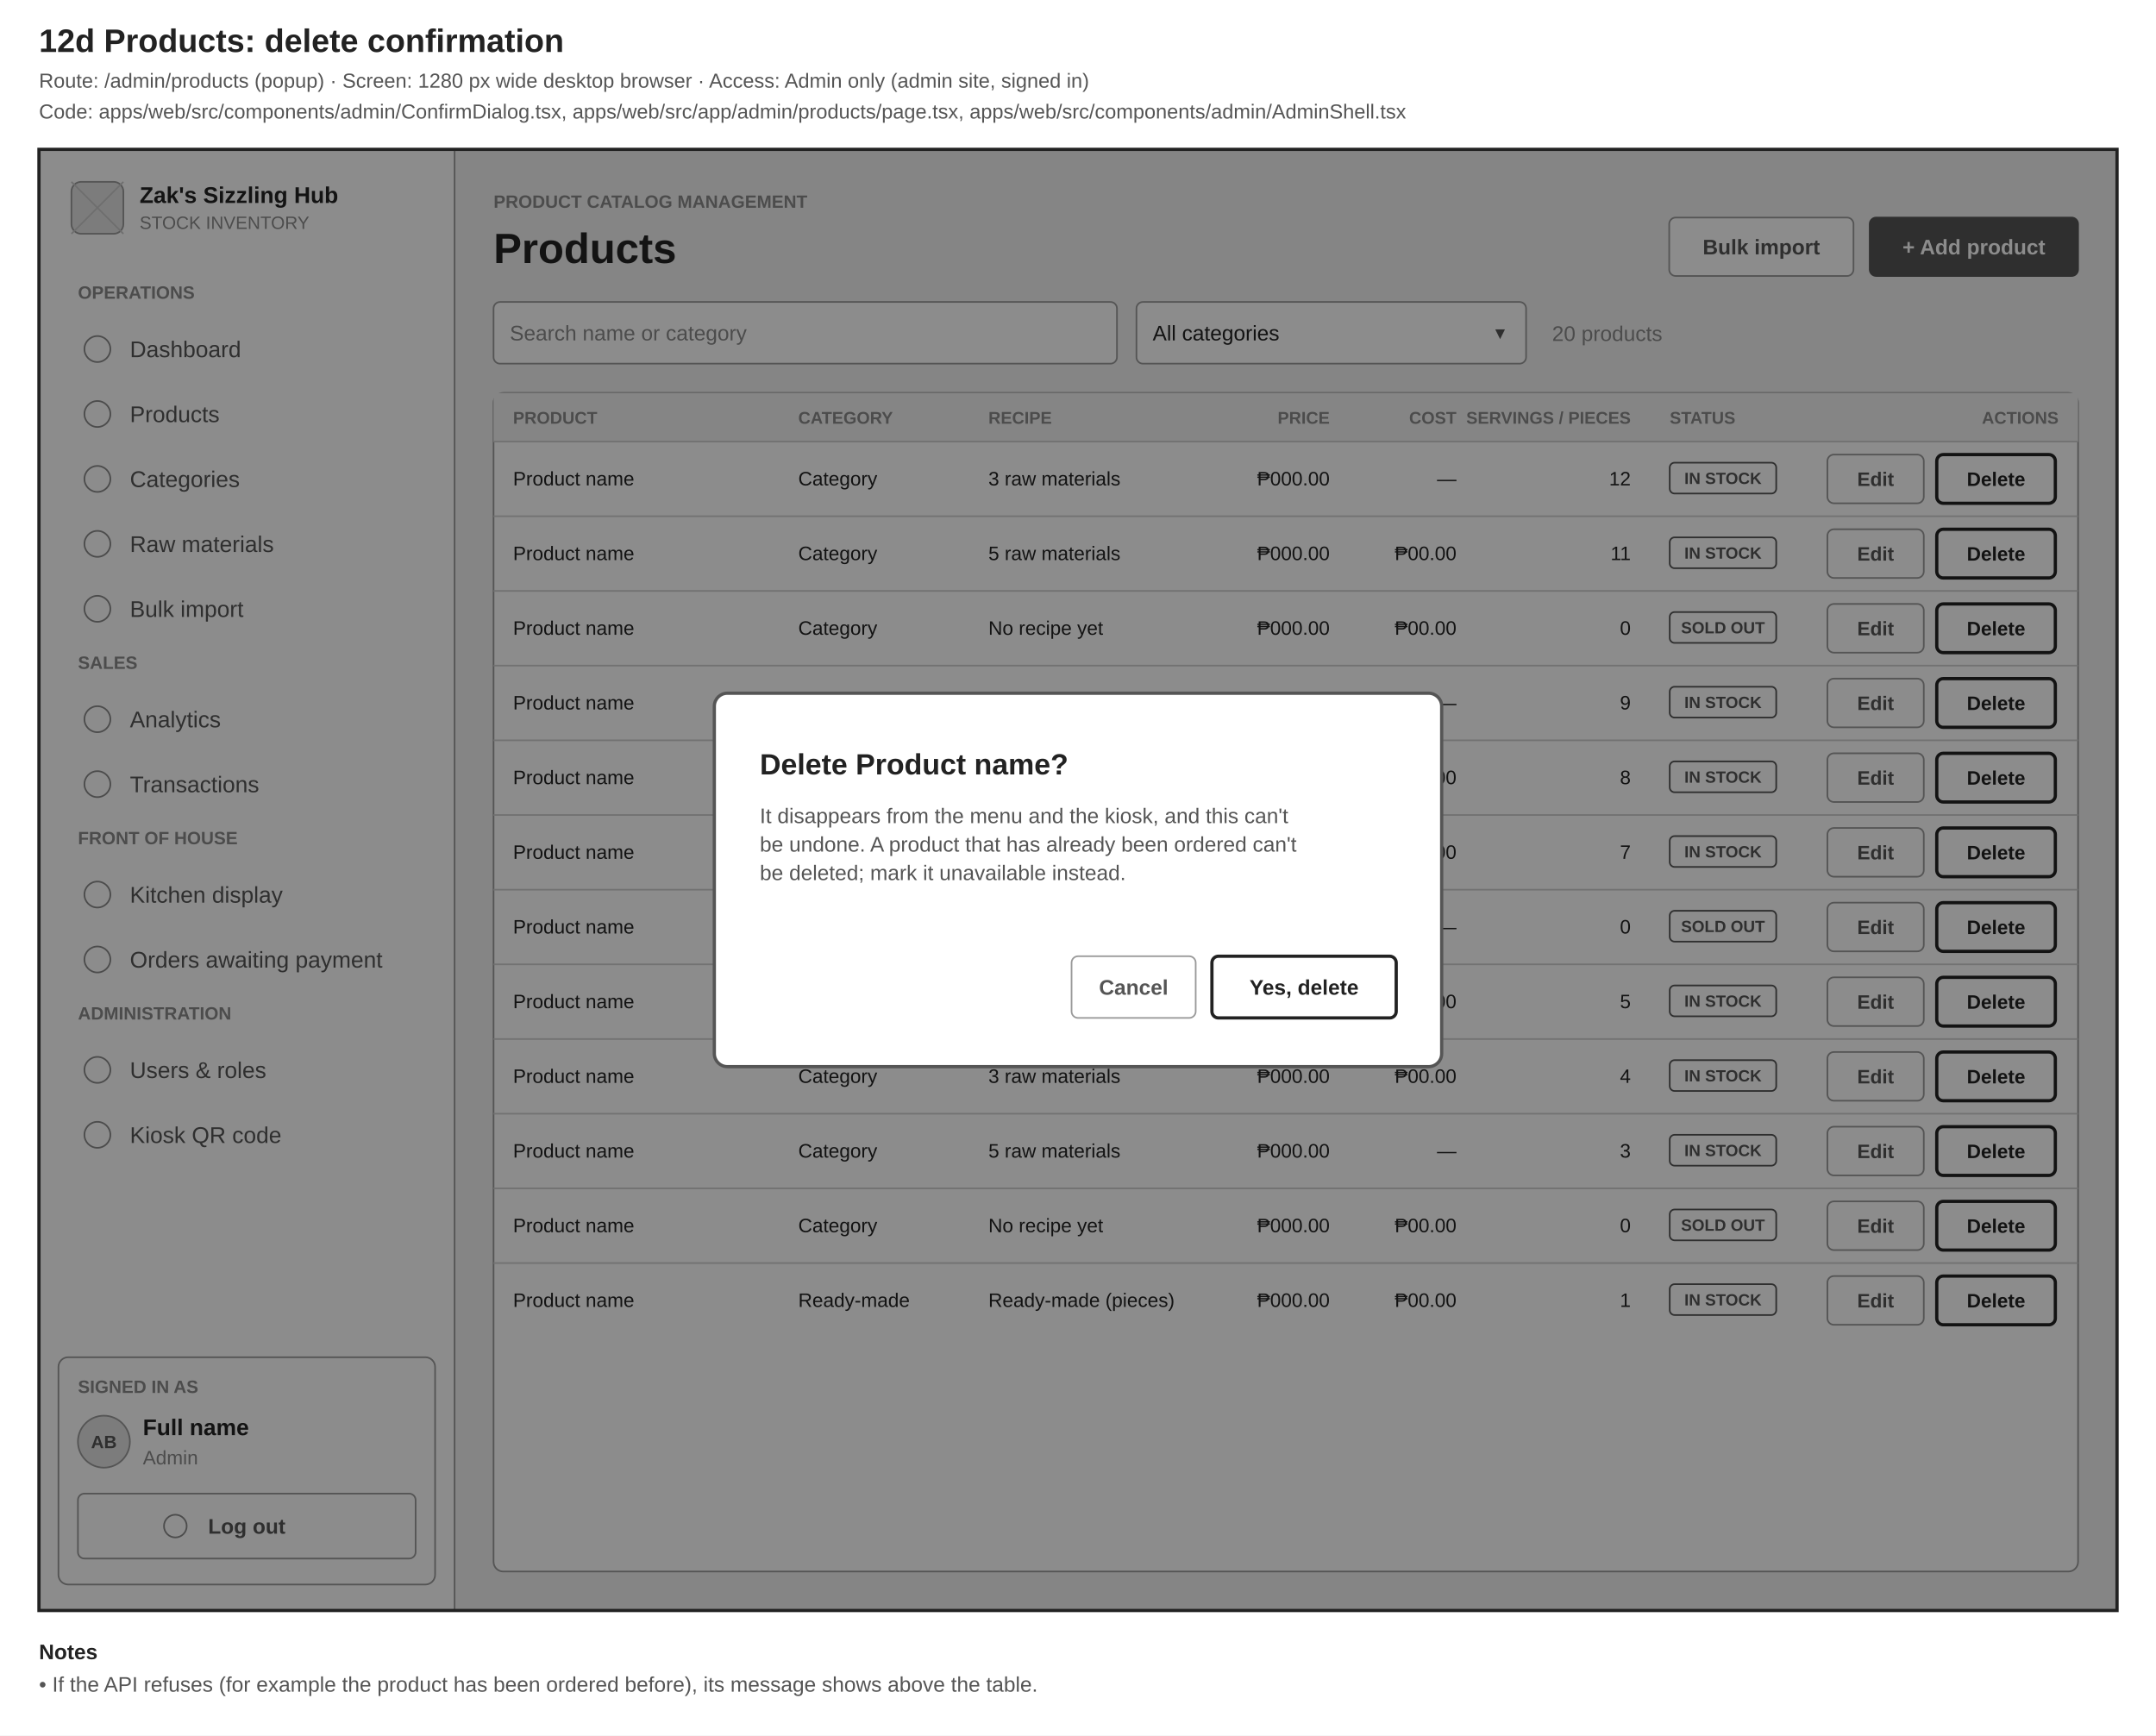
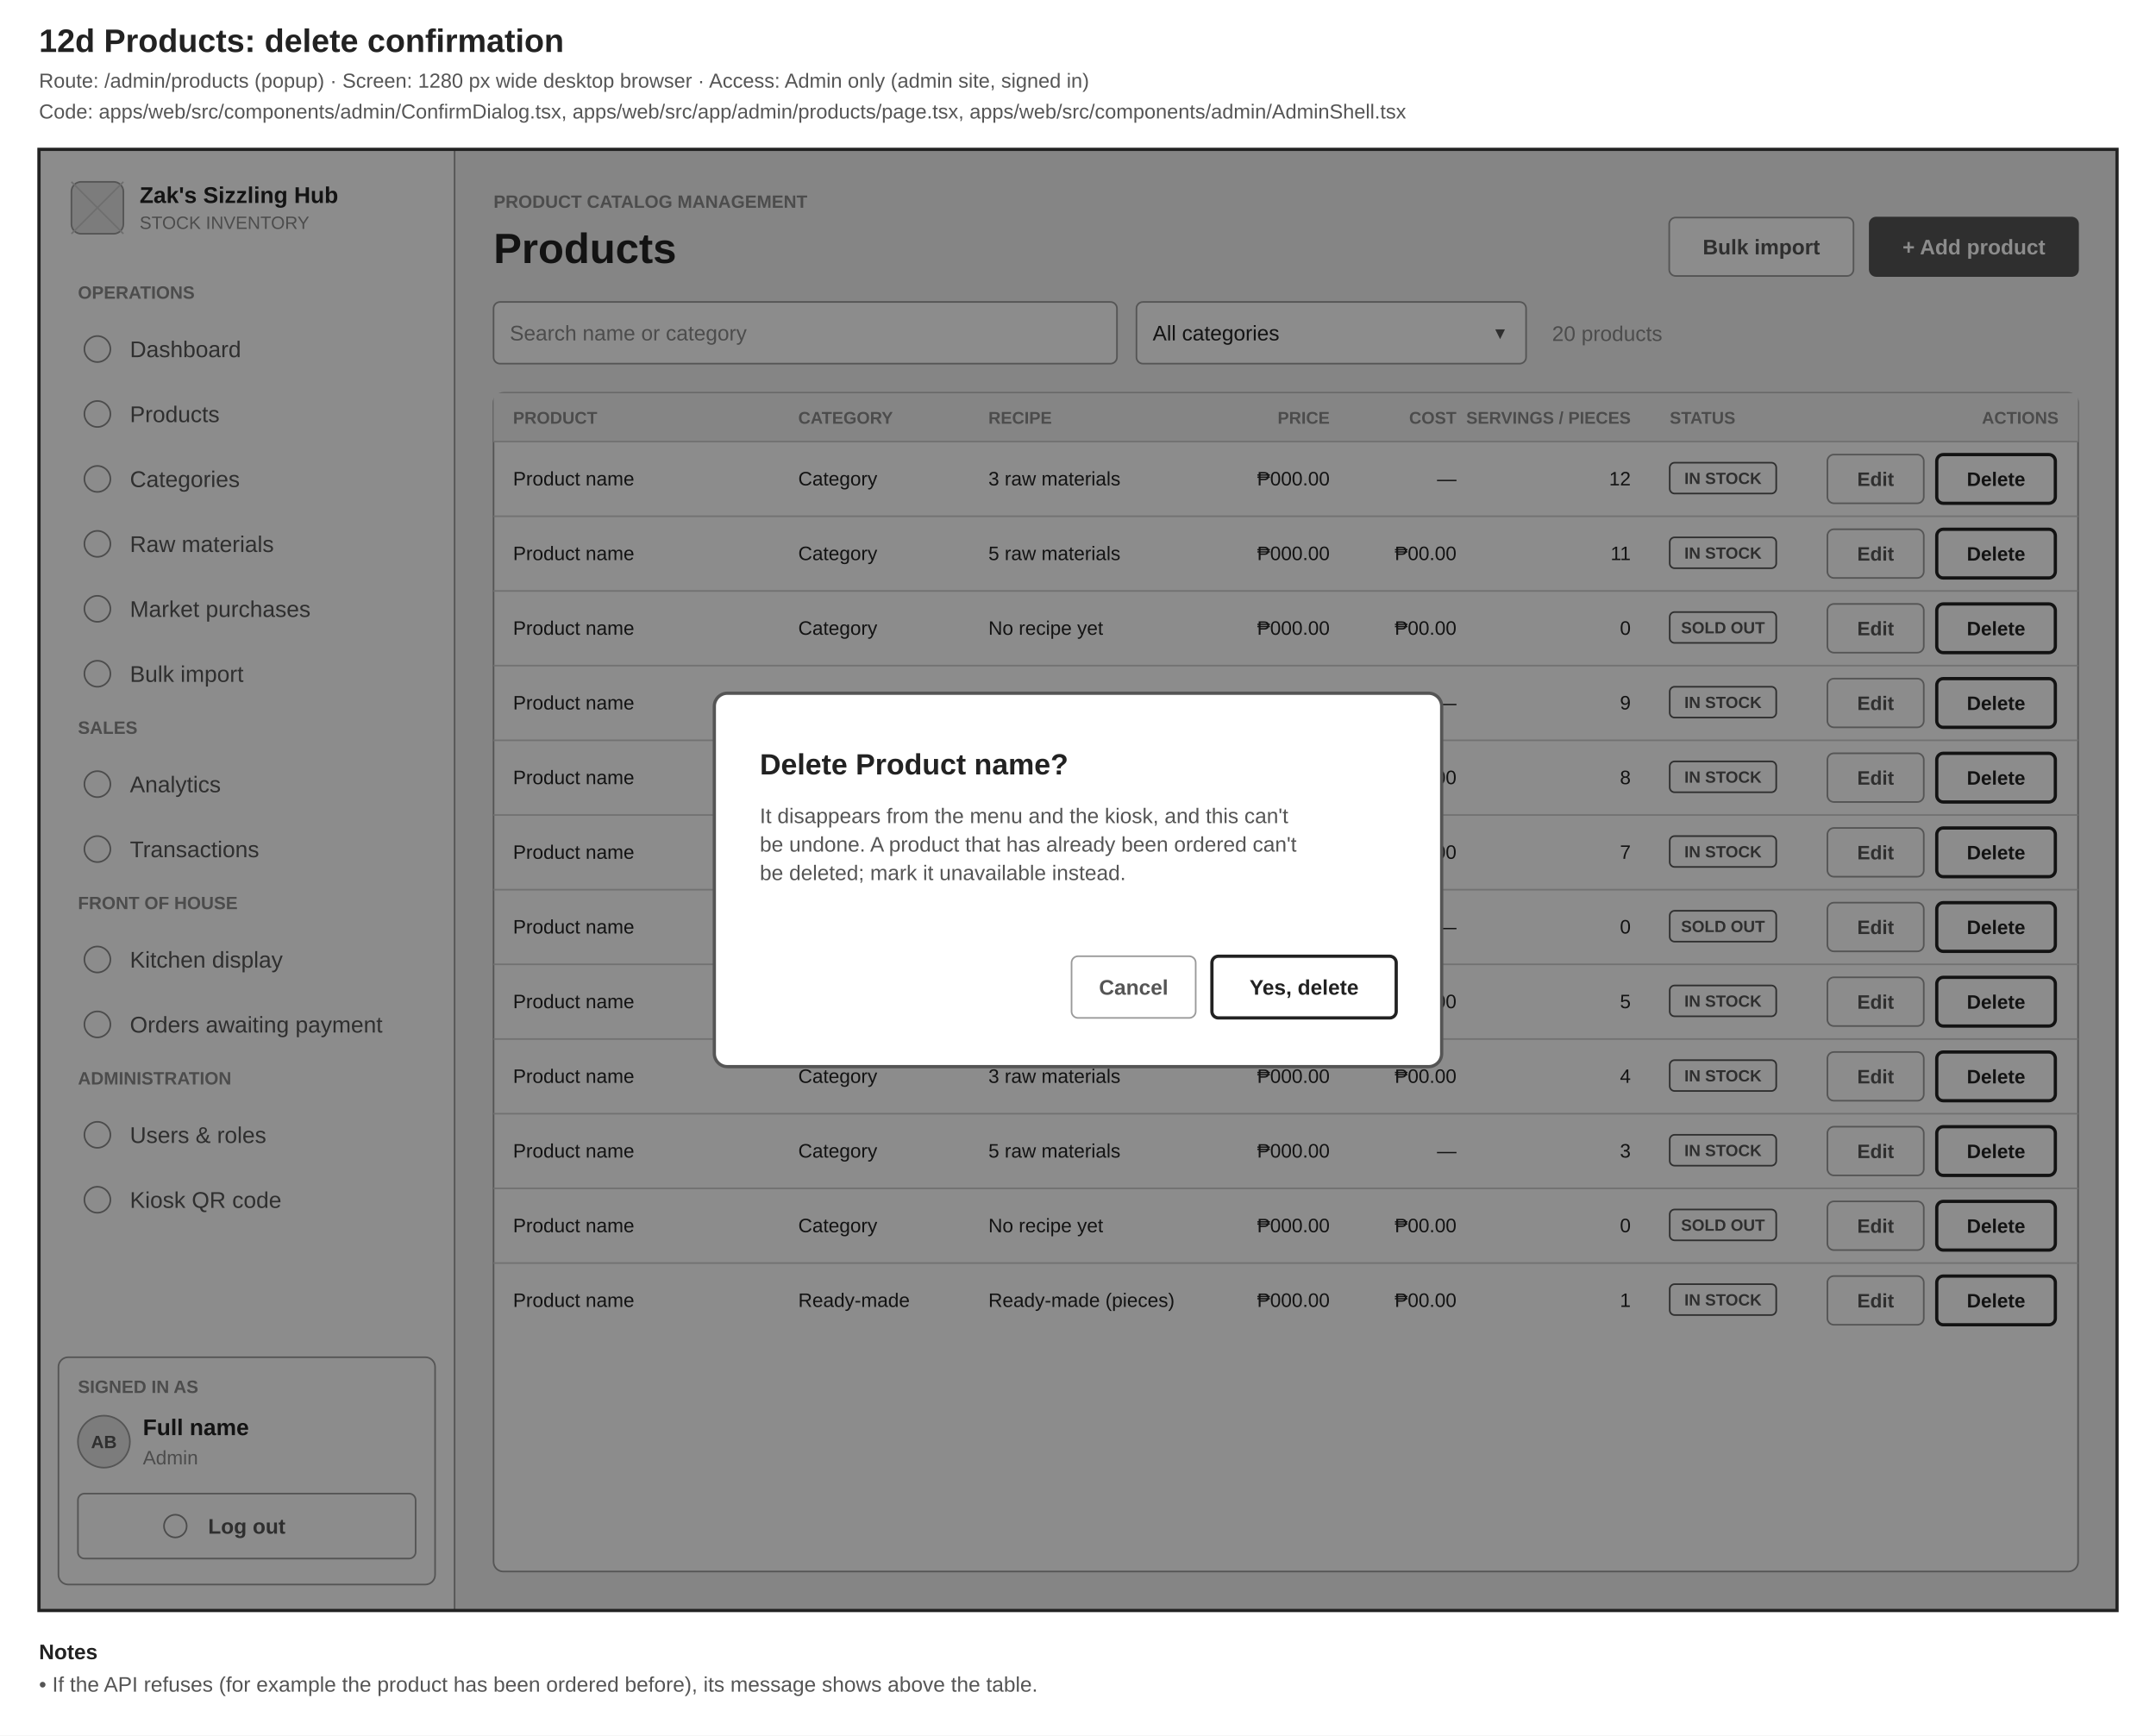
<svg xmlns="http://www.w3.org/2000/svg" width="1328" height="1069" viewBox="0 0 1328 1069">
  <rect x="0" y="0" width="1328" height="1069" fill="#ffffff" />
  <text x="24" y="32" font-family="Arial, Helvetica, sans-serif" font-size="20" font-weight="700" fill="#222222">12d  Products: delete confirmation</text>
  <text x="24" y="54" font-family="Arial, Helvetica, sans-serif" font-size="12.5" fill="#555555">Route: /admin/products  (popup)   ·   Screen: 1280 px wide desktop browser   ·   Access: Admin only (admin site, signed in)</text>
  <text x="24" y="73" font-family="Arial, Helvetica, sans-serif" font-size="12.5" fill="#555555">Code: apps/web/src/components/admin/ConfirmDialog.tsx, apps/web/src/app/admin/products/page.tsx, apps/web/src/components/admin/AdminShell.tsx</text>
  <text x="24" y="1022" font-family="Arial, Helvetica, sans-serif" font-size="13" font-weight="700" fill="#222222">Notes</text>
  <text x="24" y="1042" font-family="Arial, Helvetica, sans-serif" font-size="13" fill="#555555" xml:space="preserve">• If the API refuses (for example the product has been ordered before), its message shows above the table.</text>
  <g transform="translate(24,92)">
    <clipPath id="frame">
      <rect x="0" y="0" width="1280" height="900" />
    </clipPath>
    <g clip-path="url(#frame)">
      <rect x="0" y="0" width="1280" height="900" fill="#ffffff" />
      <rect x="0" y="0" width="1280" height="900" rx="0" fill="#f3f3f3" stroke="none" />
      <rect x="0" y="0" width="256" height="900" rx="0" fill="#ffffff" stroke="none" />
      <line x1="256" y1="0" x2="256" y2="900" stroke="#9a9a9a" stroke-width="1" />
      <rect x="20" y="20" width="32" height="32" rx="6" fill="#e2e2e2" stroke="#9a9a9a" stroke-width="1" />
      <line x1="20" y1="20" x2="52" y2="52" stroke="#c9c9c9" stroke-width="1" />
      <line x1="52" y1="20" x2="20" y2="52" stroke="#c9c9c9" stroke-width="1" />
      <text x="62" y="33" font-family="Arial, Helvetica, sans-serif" font-size="14" font-weight="700" text-anchor="start" fill="#222222">Zak's Sizzling Hub</text>
      <text x="62" y="49" font-family="Arial, Helvetica, sans-serif" font-size="11" font-weight="400" text-anchor="start" fill="#8a8a8a">STOCK INVENTORY</text>
      <text x="24" y="92" font-family="Arial, Helvetica, sans-serif" font-size="11" font-weight="700" text-anchor="start" fill="#8a8a8a">OPERATIONS</text>
      <circle cx="36" cy="123" r="8" fill="#ffffff" stroke="#8a8a8a" stroke-width="1" />
      <text x="56" y="128" font-family="Arial, Helvetica, sans-serif" font-size="14" font-weight="400" text-anchor="start" fill="#555555">Dashboard</text>
      <circle cx="36" cy="163" r="8" fill="#ffffff" stroke="#8a8a8a" stroke-width="1" />
      <text x="56" y="168" font-family="Arial, Helvetica, sans-serif" font-size="14" font-weight="400" text-anchor="start" fill="#555555">Products</text>
      <circle cx="36" cy="203" r="8" fill="#ffffff" stroke="#8a8a8a" stroke-width="1" />
      <text x="56" y="208" font-family="Arial, Helvetica, sans-serif" font-size="14" font-weight="400" text-anchor="start" fill="#555555">Categories</text>
      <circle cx="36" cy="243" r="8" fill="#ffffff" stroke="#8a8a8a" stroke-width="1" />
      <text x="56" y="248" font-family="Arial, Helvetica, sans-serif" font-size="14" font-weight="400" text-anchor="start" fill="#555555">Raw materials</text>
      <circle cx="36" cy="283" r="8" fill="#ffffff" stroke="#8a8a8a" stroke-width="1" />
-       <text x="56" y="288" font-family="Arial, Helvetica, sans-serif" font-size="14" font-weight="400" text-anchor="start" fill="#555555">Bulk import</text>
-       <text x="24" y="320" font-family="Arial, Helvetica, sans-serif" font-size="11" font-weight="700" text-anchor="start" fill="#8a8a8a">SALES</text>
-       <circle cx="36" cy="351" r="8" fill="#ffffff" stroke="#8a8a8a" stroke-width="1" />
-       <text x="56" y="356" font-family="Arial, Helvetica, sans-serif" font-size="14" font-weight="400" text-anchor="start" fill="#555555">Analytics</text>
+       <text x="56" y="288" font-family="Arial, Helvetica, sans-serif" font-size="14" font-weight="400" text-anchor="start" fill="#555555">Market purchases</text>
+       <circle cx="36" cy="323" r="8" fill="#ffffff" stroke="#8a8a8a" stroke-width="1" />
+       <text x="56" y="328" font-family="Arial, Helvetica, sans-serif" font-size="14" font-weight="400" text-anchor="start" fill="#555555">Bulk import</text>
+       <text x="24" y="360" font-family="Arial, Helvetica, sans-serif" font-size="11" font-weight="700" text-anchor="start" fill="#8a8a8a">SALES</text>
      <circle cx="36" cy="391" r="8" fill="#ffffff" stroke="#8a8a8a" stroke-width="1" />
-       <text x="56" y="396" font-family="Arial, Helvetica, sans-serif" font-size="14" font-weight="400" text-anchor="start" fill="#555555">Transactions</text>
-       <text x="24" y="428" font-family="Arial, Helvetica, sans-serif" font-size="11" font-weight="700" text-anchor="start" fill="#8a8a8a">FRONT OF HOUSE</text>
-       <circle cx="36" cy="459" r="8" fill="#ffffff" stroke="#8a8a8a" stroke-width="1" />
-       <text x="56" y="464" font-family="Arial, Helvetica, sans-serif" font-size="14" font-weight="400" text-anchor="start" fill="#555555">Kitchen display</text>
+       <text x="56" y="396" font-family="Arial, Helvetica, sans-serif" font-size="14" font-weight="400" text-anchor="start" fill="#555555">Analytics</text>
+       <circle cx="36" cy="431" r="8" fill="#ffffff" stroke="#8a8a8a" stroke-width="1" />
+       <text x="56" y="436" font-family="Arial, Helvetica, sans-serif" font-size="14" font-weight="400" text-anchor="start" fill="#555555">Transactions</text>
+       <text x="24" y="468" font-family="Arial, Helvetica, sans-serif" font-size="11" font-weight="700" text-anchor="start" fill="#8a8a8a">FRONT OF HOUSE</text>
      <circle cx="36" cy="499" r="8" fill="#ffffff" stroke="#8a8a8a" stroke-width="1" />
-       <text x="56" y="504" font-family="Arial, Helvetica, sans-serif" font-size="14" font-weight="400" text-anchor="start" fill="#555555">Orders awaiting payment</text>
-       <text x="24" y="536" font-family="Arial, Helvetica, sans-serif" font-size="11" font-weight="700" text-anchor="start" fill="#8a8a8a">ADMINISTRATION</text>
-       <circle cx="36" cy="567" r="8" fill="#ffffff" stroke="#8a8a8a" stroke-width="1" />
-       <text x="56" y="572" font-family="Arial, Helvetica, sans-serif" font-size="14" font-weight="400" text-anchor="start" fill="#555555">Users &amp; roles</text>
+       <text x="56" y="504" font-family="Arial, Helvetica, sans-serif" font-size="14" font-weight="400" text-anchor="start" fill="#555555">Kitchen display</text>
+       <circle cx="36" cy="539" r="8" fill="#ffffff" stroke="#8a8a8a" stroke-width="1" />
+       <text x="56" y="544" font-family="Arial, Helvetica, sans-serif" font-size="14" font-weight="400" text-anchor="start" fill="#555555">Orders awaiting payment</text>
+       <text x="24" y="576" font-family="Arial, Helvetica, sans-serif" font-size="11" font-weight="700" text-anchor="start" fill="#8a8a8a">ADMINISTRATION</text>
      <circle cx="36" cy="607" r="8" fill="#ffffff" stroke="#8a8a8a" stroke-width="1" />
-       <text x="56" y="612" font-family="Arial, Helvetica, sans-serif" font-size="14" font-weight="400" text-anchor="start" fill="#555555">Kiosk QR code</text>
+       <text x="56" y="612" font-family="Arial, Helvetica, sans-serif" font-size="14" font-weight="400" text-anchor="start" fill="#555555">Users &amp; roles</text>
+       <circle cx="36" cy="647" r="8" fill="#ffffff" stroke="#8a8a8a" stroke-width="1" />
+       <text x="56" y="652" font-family="Arial, Helvetica, sans-serif" font-size="14" font-weight="400" text-anchor="start" fill="#555555">Kiosk QR code</text>
      <rect x="12" y="744" width="232" height="140" rx="6" fill="#ffffff" stroke="#9a9a9a" stroke-width="1" />
      <text x="24" y="766" font-family="Arial, Helvetica, sans-serif" font-size="11" font-weight="700" text-anchor="start" fill="#8a8a8a">SIGNED IN AS</text>
      <circle cx="40" cy="796" r="16" fill="#e2e2e2" stroke="#9a9a9a" stroke-width="1" />
      <text x="40" y="800" font-family="Arial, Helvetica, sans-serif" font-size="11" font-weight="700" text-anchor="middle" fill="#555555">AB</text>
      <text x="64" y="792" font-family="Arial, Helvetica, sans-serif" font-size="14" font-weight="700" text-anchor="start" fill="#222222">Full name</text>
      <text x="64" y="810" font-family="Arial, Helvetica, sans-serif" font-size="12" font-weight="400" text-anchor="start" fill="#8a8a8a">Admin</text>
      <rect x="24" y="828" width="208" height="40" rx="4" fill="#ffffff" stroke="#9a9a9a" stroke-width="1" />
      <text x="128.0" y="852.68" font-family="Arial, Helvetica, sans-serif" font-size="13" font-weight="700" text-anchor="middle" fill="#555555">Log out</text>
      <circle cx="84" cy="848" r="7" fill="#ffffff" stroke="#8a8a8a" stroke-width="1" />
      <text x="280" y="36" font-family="Arial, Helvetica, sans-serif" font-size="11" font-weight="700" text-anchor="start" fill="#8a8a8a">PRODUCT CATALOG MANAGEMENT</text>
      <text x="280" y="70" font-family="Arial, Helvetica, sans-serif" font-size="26" font-weight="700" text-anchor="start" fill="#222222">Products</text>
      <rect x="1127.67" y="42" width="128.33" height="36" rx="4" fill="#555555" stroke="#555555" stroke-width="1" />
      <text x="1191.835" y="64.68" font-family="Arial, Helvetica, sans-serif" font-size="13" font-weight="700" text-anchor="middle" fill="#ffffff">+ Add product</text>
      <rect x="1004.16" y="42" width="113.51" height="36" rx="4" fill="#ffffff" stroke="#9a9a9a" stroke-width="1" />
      <text x="1060.915" y="64.68" font-family="Arial, Helvetica, sans-serif" font-size="13" font-weight="700" text-anchor="middle" fill="#555555">Bulk import</text>
      <rect x="280" y="94" width="384" height="38" rx="4" fill="#ffffff" stroke="#9a9a9a" stroke-width="1" />
      <text x="290" y="117.68" font-family="Arial, Helvetica, sans-serif" font-size="13" font-weight="400" text-anchor="start" fill="#8a8a8a">Search name or category</text>
      <rect x="676" y="94" width="240" height="38" rx="4" fill="#ffffff" stroke="#9a9a9a" stroke-width="1" />
      <text x="686" y="117.68" font-family="Arial, Helvetica, sans-serif" font-size="13" font-weight="400" text-anchor="start" fill="#222222">All categories</text>
      <text x="900" y="117.0" font-family="Arial, Helvetica, sans-serif" font-size="12" font-weight="400" text-anchor="middle" fill="#555555">▾</text>
      <text x="932" y="118" font-family="Arial, Helvetica, sans-serif" font-size="13" font-weight="400" text-anchor="start" fill="#8a8a8a">20 products</text>
      <rect x="280" y="150" width="976" height="726" rx="6" fill="#ffffff" stroke="#9a9a9a" stroke-width="1" />
      <rect x="280" y="150" width="976" height="30" rx="0" fill="#f3f3f3" stroke="none" stroke-width="1" />
      <text x="292" y="169.0" font-family="Arial, Helvetica, sans-serif" font-size="10.5" font-weight="700" text-anchor="start" fill="#8a8a8a">PRODUCT</text>
      <text x="467.68" y="169.0" font-family="Arial, Helvetica, sans-serif" font-size="10.5" font-weight="700" text-anchor="start" fill="#8a8a8a">CATEGORY</text>
      <text x="584.8" y="169.0" font-family="Arial, Helvetica, sans-serif" font-size="10.5" font-weight="700" text-anchor="start" fill="#8a8a8a">RECIPE</text>
      <text x="795.04" y="169.0" font-family="Arial, Helvetica, sans-serif" font-size="10.5" font-weight="700" text-anchor="end" fill="#8a8a8a">PRICE</text>
      <text x="873.12" y="169.0" font-family="Arial, Helvetica, sans-serif" font-size="10.5" font-weight="700" text-anchor="end" fill="#8a8a8a">COST</text>
      <text x="980.48" y="169.0" font-family="Arial, Helvetica, sans-serif" font-size="10.5" font-weight="700" text-anchor="end" fill="#8a8a8a">SERVINGS / PIECES</text>
      <text x="1004.48" y="169.0" font-family="Arial, Helvetica, sans-serif" font-size="10.5" font-weight="700" text-anchor="start" fill="#8a8a8a">STATUS</text>
      <text x="1244.0" y="169.0" font-family="Arial, Helvetica, sans-serif" font-size="10.5" font-weight="700" text-anchor="end" fill="#8a8a8a">ACTIONS</text>
      <line x1="280" y1="180" x2="1256" y2="180" stroke="#cfcfcf" stroke-width="1" />
      <text x="292" y="207.0" font-family="Arial, Helvetica, sans-serif" font-size="12" font-weight="400" text-anchor="start" fill="#222222">Product name</text>
      <text x="467.68" y="207.0" font-family="Arial, Helvetica, sans-serif" font-size="12" font-weight="400" text-anchor="start" fill="#222222">Category</text>
      <text x="584.8" y="207.0" font-family="Arial, Helvetica, sans-serif" font-size="12" font-weight="400" text-anchor="start" fill="#222222">3 raw materials</text>
      <text x="795.04" y="207.0" font-family="Arial, Helvetica, sans-serif" font-size="12" font-weight="400" text-anchor="end" fill="#222222">₱000.00</text>
      <text x="873.12" y="207.0" font-family="Arial, Helvetica, sans-serif" font-size="12" font-weight="400" text-anchor="end" fill="#222222">—</text>
      <text x="980.48" y="207.0" font-family="Arial, Helvetica, sans-serif" font-size="12" font-weight="400" text-anchor="end" fill="#222222">12</text>
      <rect x="1004.48" y="193.0" width="65.6" height="19" rx="3" fill="#ffffff" stroke="#555555" stroke-width="1" />
      <text x="1037.28" y="206.1" font-family="Arial, Helvetica, sans-serif" font-size="10" font-weight="700" text-anchor="middle" fill="#555555">IN STOCK</text>
      <rect x="1168.96" y="188.0" width="73.04" height="30" rx="4" fill="#ffffff" stroke="#222222" stroke-width="2" />
      <text x="1205.48" y="207.32" font-family="Arial, Helvetica, sans-serif" font-size="12" font-weight="700" text-anchor="middle" fill="#222222">Delete</text>
      <rect x="1101.6" y="188.0" width="59.36" height="30" rx="4" fill="#ffffff" stroke="#9a9a9a" stroke-width="1" />
      <text x="1131.28" y="207.32" font-family="Arial, Helvetica, sans-serif" font-size="12" font-weight="700" text-anchor="middle" fill="#555555">Edit</text>
      <line x1="280" y1="226" x2="1256" y2="226" stroke="#cfcfcf" stroke-width="1" />
      <text x="292" y="253.0" font-family="Arial, Helvetica, sans-serif" font-size="12" font-weight="400" text-anchor="start" fill="#222222">Product name</text>
      <text x="467.68" y="253.0" font-family="Arial, Helvetica, sans-serif" font-size="12" font-weight="400" text-anchor="start" fill="#222222">Category</text>
      <text x="584.8" y="253.0" font-family="Arial, Helvetica, sans-serif" font-size="12" font-weight="400" text-anchor="start" fill="#222222">5 raw materials</text>
      <text x="795.04" y="253.0" font-family="Arial, Helvetica, sans-serif" font-size="12" font-weight="400" text-anchor="end" fill="#222222">₱000.00</text>
      <text x="873.12" y="253.0" font-family="Arial, Helvetica, sans-serif" font-size="12" font-weight="400" text-anchor="end" fill="#222222">₱00.00</text>
      <text x="980.48" y="253.0" font-family="Arial, Helvetica, sans-serif" font-size="12" font-weight="400" text-anchor="end" fill="#222222">11</text>
      <rect x="1004.48" y="239.0" width="65.6" height="19" rx="3" fill="#ffffff" stroke="#555555" stroke-width="1" />
      <text x="1037.28" y="252.1" font-family="Arial, Helvetica, sans-serif" font-size="10" font-weight="700" text-anchor="middle" fill="#555555">IN STOCK</text>
      <rect x="1168.96" y="234.0" width="73.04" height="30" rx="4" fill="#ffffff" stroke="#222222" stroke-width="2" />
      <text x="1205.48" y="253.32" font-family="Arial, Helvetica, sans-serif" font-size="12" font-weight="700" text-anchor="middle" fill="#222222">Delete</text>
      <rect x="1101.6" y="234.0" width="59.36" height="30" rx="4" fill="#ffffff" stroke="#9a9a9a" stroke-width="1" />
      <text x="1131.28" y="253.32" font-family="Arial, Helvetica, sans-serif" font-size="12" font-weight="700" text-anchor="middle" fill="#555555">Edit</text>
      <line x1="280" y1="272" x2="1256" y2="272" stroke="#cfcfcf" stroke-width="1" />
      <text x="292" y="299.0" font-family="Arial, Helvetica, sans-serif" font-size="12" font-weight="400" text-anchor="start" fill="#222222">Product name</text>
      <text x="467.68" y="299.0" font-family="Arial, Helvetica, sans-serif" font-size="12" font-weight="400" text-anchor="start" fill="#222222">Category</text>
      <text x="584.8" y="299.0" font-family="Arial, Helvetica, sans-serif" font-size="12" font-weight="400" text-anchor="start" fill="#222222">No recipe yet</text>
      <text x="795.04" y="299.0" font-family="Arial, Helvetica, sans-serif" font-size="12" font-weight="400" text-anchor="end" fill="#222222">₱000.00</text>
      <text x="873.12" y="299.0" font-family="Arial, Helvetica, sans-serif" font-size="12" font-weight="400" text-anchor="end" fill="#222222">₱00.00</text>
      <text x="980.48" y="299.0" font-family="Arial, Helvetica, sans-serif" font-size="12" font-weight="400" text-anchor="end" fill="#222222">0</text>
      <rect x="1004.48" y="285.0" width="65.6" height="19" rx="3" fill="#ffffff" stroke="#555555" stroke-width="1" />
      <text x="1037.28" y="298.1" font-family="Arial, Helvetica, sans-serif" font-size="10" font-weight="700" text-anchor="middle" fill="#555555">SOLD OUT</text>
      <rect x="1168.96" y="280.0" width="73.04" height="30" rx="4" fill="#ffffff" stroke="#222222" stroke-width="2" />
      <text x="1205.48" y="299.32" font-family="Arial, Helvetica, sans-serif" font-size="12" font-weight="700" text-anchor="middle" fill="#222222">Delete</text>
      <rect x="1101.6" y="280.0" width="59.36" height="30" rx="4" fill="#ffffff" stroke="#9a9a9a" stroke-width="1" />
      <text x="1131.28" y="299.32" font-family="Arial, Helvetica, sans-serif" font-size="12" font-weight="700" text-anchor="middle" fill="#555555">Edit</text>
      <line x1="280" y1="318" x2="1256" y2="318" stroke="#cfcfcf" stroke-width="1" />
      <text x="292" y="345.0" font-family="Arial, Helvetica, sans-serif" font-size="12" font-weight="400" text-anchor="start" fill="#222222">Product name</text>
      <text x="467.68" y="345.0" font-family="Arial, Helvetica, sans-serif" font-size="12" font-weight="400" text-anchor="start" fill="#222222">Ready-made</text>
      <text x="584.8" y="345.0" font-family="Arial, Helvetica, sans-serif" font-size="12" font-weight="400" text-anchor="start" fill="#222222">Ready-made (pieces)</text>
      <text x="795.04" y="345.0" font-family="Arial, Helvetica, sans-serif" font-size="12" font-weight="400" text-anchor="end" fill="#222222">₱000.00</text>
      <text x="873.12" y="345.0" font-family="Arial, Helvetica, sans-serif" font-size="12" font-weight="400" text-anchor="end" fill="#222222">—</text>
      <text x="980.48" y="345.0" font-family="Arial, Helvetica, sans-serif" font-size="12" font-weight="400" text-anchor="end" fill="#222222">9</text>
      <rect x="1004.48" y="331.0" width="65.6" height="19" rx="3" fill="#ffffff" stroke="#555555" stroke-width="1" />
      <text x="1037.28" y="344.1" font-family="Arial, Helvetica, sans-serif" font-size="10" font-weight="700" text-anchor="middle" fill="#555555">IN STOCK</text>
      <rect x="1168.96" y="326.0" width="73.04" height="30" rx="4" fill="#ffffff" stroke="#222222" stroke-width="2" />
      <text x="1205.48" y="345.32" font-family="Arial, Helvetica, sans-serif" font-size="12" font-weight="700" text-anchor="middle" fill="#222222">Delete</text>
      <rect x="1101.6" y="326.0" width="59.36" height="30" rx="4" fill="#ffffff" stroke="#9a9a9a" stroke-width="1" />
      <text x="1131.28" y="345.32" font-family="Arial, Helvetica, sans-serif" font-size="12" font-weight="700" text-anchor="middle" fill="#555555">Edit</text>
      <line x1="280" y1="364" x2="1256" y2="364" stroke="#cfcfcf" stroke-width="1" />
      <text x="292" y="391.0" font-family="Arial, Helvetica, sans-serif" font-size="12" font-weight="400" text-anchor="start" fill="#222222">Product name</text>
      <text x="467.68" y="391.0" font-family="Arial, Helvetica, sans-serif" font-size="12" font-weight="400" text-anchor="start" fill="#222222">Category</text>
      <text x="584.8" y="391.0" font-family="Arial, Helvetica, sans-serif" font-size="12" font-weight="400" text-anchor="start" fill="#222222">3 raw materials</text>
      <text x="795.04" y="391.0" font-family="Arial, Helvetica, sans-serif" font-size="12" font-weight="400" text-anchor="end" fill="#222222">₱000.00</text>
      <text x="873.12" y="391.0" font-family="Arial, Helvetica, sans-serif" font-size="12" font-weight="400" text-anchor="end" fill="#222222">₱00.00</text>
      <text x="980.48" y="391.0" font-family="Arial, Helvetica, sans-serif" font-size="12" font-weight="400" text-anchor="end" fill="#222222">8</text>
      <rect x="1004.48" y="377.0" width="65.6" height="19" rx="3" fill="#ffffff" stroke="#555555" stroke-width="1" />
      <text x="1037.28" y="390.1" font-family="Arial, Helvetica, sans-serif" font-size="10" font-weight="700" text-anchor="middle" fill="#555555">IN STOCK</text>
      <rect x="1168.96" y="372.0" width="73.04" height="30" rx="4" fill="#ffffff" stroke="#222222" stroke-width="2" />
      <text x="1205.48" y="391.32" font-family="Arial, Helvetica, sans-serif" font-size="12" font-weight="700" text-anchor="middle" fill="#222222">Delete</text>
      <rect x="1101.6" y="372.0" width="59.36" height="30" rx="4" fill="#ffffff" stroke="#9a9a9a" stroke-width="1" />
      <text x="1131.28" y="391.32" font-family="Arial, Helvetica, sans-serif" font-size="12" font-weight="700" text-anchor="middle" fill="#555555">Edit</text>
      <line x1="280" y1="410" x2="1256" y2="410" stroke="#cfcfcf" stroke-width="1" />
      <text x="292" y="437.0" font-family="Arial, Helvetica, sans-serif" font-size="12" font-weight="400" text-anchor="start" fill="#222222">Product name</text>
      <text x="467.68" y="437.0" font-family="Arial, Helvetica, sans-serif" font-size="12" font-weight="400" text-anchor="start" fill="#222222">Category</text>
      <text x="584.8" y="437.0" font-family="Arial, Helvetica, sans-serif" font-size="12" font-weight="400" text-anchor="start" fill="#222222">5 raw materials</text>
      <text x="795.04" y="437.0" font-family="Arial, Helvetica, sans-serif" font-size="12" font-weight="400" text-anchor="end" fill="#222222">₱000.00</text>
      <text x="873.12" y="437.0" font-family="Arial, Helvetica, sans-serif" font-size="12" font-weight="400" text-anchor="end" fill="#222222">₱00.00</text>
      <text x="980.48" y="437.0" font-family="Arial, Helvetica, sans-serif" font-size="12" font-weight="400" text-anchor="end" fill="#222222">7</text>
      <rect x="1004.48" y="423.0" width="65.6" height="19" rx="3" fill="#ffffff" stroke="#555555" stroke-width="1" />
      <text x="1037.28" y="436.1" font-family="Arial, Helvetica, sans-serif" font-size="10" font-weight="700" text-anchor="middle" fill="#555555">IN STOCK</text>
      <rect x="1168.96" y="418.0" width="73.04" height="30" rx="4" fill="#ffffff" stroke="#222222" stroke-width="2" />
      <text x="1205.48" y="437.32" font-family="Arial, Helvetica, sans-serif" font-size="12" font-weight="700" text-anchor="middle" fill="#222222">Delete</text>
      <rect x="1101.6" y="418.0" width="59.36" height="30" rx="4" fill="#ffffff" stroke="#9a9a9a" stroke-width="1" />
      <text x="1131.28" y="437.32" font-family="Arial, Helvetica, sans-serif" font-size="12" font-weight="700" text-anchor="middle" fill="#555555">Edit</text>
      <line x1="280" y1="456" x2="1256" y2="456" stroke="#cfcfcf" stroke-width="1" />
      <text x="292" y="483.0" font-family="Arial, Helvetica, sans-serif" font-size="12" font-weight="400" text-anchor="start" fill="#222222">Product name</text>
      <text x="467.68" y="483.0" font-family="Arial, Helvetica, sans-serif" font-size="12" font-weight="400" text-anchor="start" fill="#222222">Category</text>
      <text x="584.8" y="483.0" font-family="Arial, Helvetica, sans-serif" font-size="12" font-weight="400" text-anchor="start" fill="#222222">No recipe yet</text>
      <text x="795.04" y="483.0" font-family="Arial, Helvetica, sans-serif" font-size="12" font-weight="400" text-anchor="end" fill="#222222">₱000.00</text>
      <text x="873.12" y="483.0" font-family="Arial, Helvetica, sans-serif" font-size="12" font-weight="400" text-anchor="end" fill="#222222">—</text>
      <text x="980.48" y="483.0" font-family="Arial, Helvetica, sans-serif" font-size="12" font-weight="400" text-anchor="end" fill="#222222">0</text>
      <rect x="1004.48" y="469.0" width="65.6" height="19" rx="3" fill="#ffffff" stroke="#555555" stroke-width="1" />
      <text x="1037.28" y="482.1" font-family="Arial, Helvetica, sans-serif" font-size="10" font-weight="700" text-anchor="middle" fill="#555555">SOLD OUT</text>
      <rect x="1168.96" y="464.0" width="73.04" height="30" rx="4" fill="#ffffff" stroke="#222222" stroke-width="2" />
      <text x="1205.48" y="483.32" font-family="Arial, Helvetica, sans-serif" font-size="12" font-weight="700" text-anchor="middle" fill="#222222">Delete</text>
      <rect x="1101.6" y="464.0" width="59.36" height="30" rx="4" fill="#ffffff" stroke="#9a9a9a" stroke-width="1" />
      <text x="1131.28" y="483.32" font-family="Arial, Helvetica, sans-serif" font-size="12" font-weight="700" text-anchor="middle" fill="#555555">Edit</text>
      <line x1="280" y1="502" x2="1256" y2="502" stroke="#cfcfcf" stroke-width="1" />
      <text x="292" y="529.0" font-family="Arial, Helvetica, sans-serif" font-size="12" font-weight="400" text-anchor="start" fill="#222222">Product name</text>
      <text x="467.68" y="529.0" font-family="Arial, Helvetica, sans-serif" font-size="12" font-weight="400" text-anchor="start" fill="#222222">Ready-made</text>
      <text x="584.8" y="529.0" font-family="Arial, Helvetica, sans-serif" font-size="12" font-weight="400" text-anchor="start" fill="#222222">Ready-made (pieces)</text>
      <text x="795.04" y="529.0" font-family="Arial, Helvetica, sans-serif" font-size="12" font-weight="400" text-anchor="end" fill="#222222">₱000.00</text>
      <text x="873.12" y="529.0" font-family="Arial, Helvetica, sans-serif" font-size="12" font-weight="400" text-anchor="end" fill="#222222">₱00.00</text>
      <text x="980.48" y="529.0" font-family="Arial, Helvetica, sans-serif" font-size="12" font-weight="400" text-anchor="end" fill="#222222">5</text>
      <rect x="1004.48" y="515.0" width="65.6" height="19" rx="3" fill="#ffffff" stroke="#555555" stroke-width="1" />
      <text x="1037.28" y="528.1" font-family="Arial, Helvetica, sans-serif" font-size="10" font-weight="700" text-anchor="middle" fill="#555555">IN STOCK</text>
      <rect x="1168.96" y="510.0" width="73.04" height="30" rx="4" fill="#ffffff" stroke="#222222" stroke-width="2" />
      <text x="1205.48" y="529.32" font-family="Arial, Helvetica, sans-serif" font-size="12" font-weight="700" text-anchor="middle" fill="#222222">Delete</text>
      <rect x="1101.6" y="510.0" width="59.36" height="30" rx="4" fill="#ffffff" stroke="#9a9a9a" stroke-width="1" />
      <text x="1131.28" y="529.32" font-family="Arial, Helvetica, sans-serif" font-size="12" font-weight="700" text-anchor="middle" fill="#555555">Edit</text>
      <line x1="280" y1="548" x2="1256" y2="548" stroke="#cfcfcf" stroke-width="1" />
      <text x="292" y="575.0" font-family="Arial, Helvetica, sans-serif" font-size="12" font-weight="400" text-anchor="start" fill="#222222">Product name</text>
      <text x="467.68" y="575.0" font-family="Arial, Helvetica, sans-serif" font-size="12" font-weight="400" text-anchor="start" fill="#222222">Category</text>
      <text x="584.8" y="575.0" font-family="Arial, Helvetica, sans-serif" font-size="12" font-weight="400" text-anchor="start" fill="#222222">3 raw materials</text>
      <text x="795.04" y="575.0" font-family="Arial, Helvetica, sans-serif" font-size="12" font-weight="400" text-anchor="end" fill="#222222">₱000.00</text>
      <text x="873.12" y="575.0" font-family="Arial, Helvetica, sans-serif" font-size="12" font-weight="400" text-anchor="end" fill="#222222">₱00.00</text>
      <text x="980.48" y="575.0" font-family="Arial, Helvetica, sans-serif" font-size="12" font-weight="400" text-anchor="end" fill="#222222">4</text>
      <rect x="1004.48" y="561.0" width="65.6" height="19" rx="3" fill="#ffffff" stroke="#555555" stroke-width="1" />
      <text x="1037.28" y="574.1" font-family="Arial, Helvetica, sans-serif" font-size="10" font-weight="700" text-anchor="middle" fill="#555555">IN STOCK</text>
      <rect x="1168.96" y="556.0" width="73.04" height="30" rx="4" fill="#ffffff" stroke="#222222" stroke-width="2" />
      <text x="1205.48" y="575.32" font-family="Arial, Helvetica, sans-serif" font-size="12" font-weight="700" text-anchor="middle" fill="#222222">Delete</text>
      <rect x="1101.6" y="556.0" width="59.36" height="30" rx="4" fill="#ffffff" stroke="#9a9a9a" stroke-width="1" />
      <text x="1131.28" y="575.32" font-family="Arial, Helvetica, sans-serif" font-size="12" font-weight="700" text-anchor="middle" fill="#555555">Edit</text>
      <line x1="280" y1="594" x2="1256" y2="594" stroke="#cfcfcf" stroke-width="1" />
      <text x="292" y="621.0" font-family="Arial, Helvetica, sans-serif" font-size="12" font-weight="400" text-anchor="start" fill="#222222">Product name</text>
      <text x="467.68" y="621.0" font-family="Arial, Helvetica, sans-serif" font-size="12" font-weight="400" text-anchor="start" fill="#222222">Category</text>
      <text x="584.8" y="621.0" font-family="Arial, Helvetica, sans-serif" font-size="12" font-weight="400" text-anchor="start" fill="#222222">5 raw materials</text>
      <text x="795.04" y="621.0" font-family="Arial, Helvetica, sans-serif" font-size="12" font-weight="400" text-anchor="end" fill="#222222">₱000.00</text>
      <text x="873.12" y="621.0" font-family="Arial, Helvetica, sans-serif" font-size="12" font-weight="400" text-anchor="end" fill="#222222">—</text>
      <text x="980.48" y="621.0" font-family="Arial, Helvetica, sans-serif" font-size="12" font-weight="400" text-anchor="end" fill="#222222">3</text>
      <rect x="1004.48" y="607.0" width="65.6" height="19" rx="3" fill="#ffffff" stroke="#555555" stroke-width="1" />
      <text x="1037.28" y="620.1" font-family="Arial, Helvetica, sans-serif" font-size="10" font-weight="700" text-anchor="middle" fill="#555555">IN STOCK</text>
      <rect x="1168.96" y="602.0" width="73.04" height="30" rx="4" fill="#ffffff" stroke="#222222" stroke-width="2" />
      <text x="1205.48" y="621.32" font-family="Arial, Helvetica, sans-serif" font-size="12" font-weight="700" text-anchor="middle" fill="#222222">Delete</text>
      <rect x="1101.6" y="602.0" width="59.36" height="30" rx="4" fill="#ffffff" stroke="#9a9a9a" stroke-width="1" />
      <text x="1131.28" y="621.32" font-family="Arial, Helvetica, sans-serif" font-size="12" font-weight="700" text-anchor="middle" fill="#555555">Edit</text>
      <line x1="280" y1="640" x2="1256" y2="640" stroke="#cfcfcf" stroke-width="1" />
      <text x="292" y="667.0" font-family="Arial, Helvetica, sans-serif" font-size="12" font-weight="400" text-anchor="start" fill="#222222">Product name</text>
      <text x="467.68" y="667.0" font-family="Arial, Helvetica, sans-serif" font-size="12" font-weight="400" text-anchor="start" fill="#222222">Category</text>
      <text x="584.8" y="667.0" font-family="Arial, Helvetica, sans-serif" font-size="12" font-weight="400" text-anchor="start" fill="#222222">No recipe yet</text>
      <text x="795.04" y="667.0" font-family="Arial, Helvetica, sans-serif" font-size="12" font-weight="400" text-anchor="end" fill="#222222">₱000.00</text>
      <text x="873.12" y="667.0" font-family="Arial, Helvetica, sans-serif" font-size="12" font-weight="400" text-anchor="end" fill="#222222">₱00.00</text>
      <text x="980.48" y="667.0" font-family="Arial, Helvetica, sans-serif" font-size="12" font-weight="400" text-anchor="end" fill="#222222">0</text>
      <rect x="1004.48" y="653.0" width="65.6" height="19" rx="3" fill="#ffffff" stroke="#555555" stroke-width="1" />
      <text x="1037.28" y="666.1" font-family="Arial, Helvetica, sans-serif" font-size="10" font-weight="700" text-anchor="middle" fill="#555555">SOLD OUT</text>
      <rect x="1168.96" y="648.0" width="73.04" height="30" rx="4" fill="#ffffff" stroke="#222222" stroke-width="2" />
      <text x="1205.48" y="667.32" font-family="Arial, Helvetica, sans-serif" font-size="12" font-weight="700" text-anchor="middle" fill="#222222">Delete</text>
      <rect x="1101.6" y="648.0" width="59.36" height="30" rx="4" fill="#ffffff" stroke="#9a9a9a" stroke-width="1" />
      <text x="1131.28" y="667.32" font-family="Arial, Helvetica, sans-serif" font-size="12" font-weight="700" text-anchor="middle" fill="#555555">Edit</text>
      <line x1="280" y1="686" x2="1256" y2="686" stroke="#cfcfcf" stroke-width="1" />
      <text x="292" y="713.0" font-family="Arial, Helvetica, sans-serif" font-size="12" font-weight="400" text-anchor="start" fill="#222222">Product name</text>
      <text x="467.68" y="713.0" font-family="Arial, Helvetica, sans-serif" font-size="12" font-weight="400" text-anchor="start" fill="#222222">Ready-made</text>
      <text x="584.8" y="713.0" font-family="Arial, Helvetica, sans-serif" font-size="12" font-weight="400" text-anchor="start" fill="#222222">Ready-made (pieces)</text>
      <text x="795.04" y="713.0" font-family="Arial, Helvetica, sans-serif" font-size="12" font-weight="400" text-anchor="end" fill="#222222">₱000.00</text>
      <text x="873.12" y="713.0" font-family="Arial, Helvetica, sans-serif" font-size="12" font-weight="400" text-anchor="end" fill="#222222">₱00.00</text>
      <text x="980.48" y="713.0" font-family="Arial, Helvetica, sans-serif" font-size="12" font-weight="400" text-anchor="end" fill="#222222">1</text>
      <rect x="1004.48" y="699.0" width="65.6" height="19" rx="3" fill="#ffffff" stroke="#555555" stroke-width="1" />
      <text x="1037.28" y="712.1" font-family="Arial, Helvetica, sans-serif" font-size="10" font-weight="700" text-anchor="middle" fill="#555555">IN STOCK</text>
      <rect x="1168.96" y="694.0" width="73.04" height="30" rx="4" fill="#ffffff" stroke="#222222" stroke-width="2" />
      <text x="1205.48" y="713.32" font-family="Arial, Helvetica, sans-serif" font-size="12" font-weight="700" text-anchor="middle" fill="#222222">Delete</text>
      <rect x="1101.6" y="694.0" width="59.36" height="30" rx="4" fill="#ffffff" stroke="#9a9a9a" stroke-width="1" />
      <text x="1131.28" y="713.32" font-family="Arial, Helvetica, sans-serif" font-size="12" font-weight="700" text-anchor="middle" fill="#555555">Edit</text>
      <rect x="0" y="0" width="1280" height="900" rx="0" fill="#000000" stroke="none" stroke-width="1" fill-opacity="0.45" />
      <rect x="416.0" y="335.0" width="448" height="230" rx="8" fill="#ffffff" stroke="#555555" stroke-width="2" />
      <text x="444.0" y="385.0" font-family="Arial, Helvetica, sans-serif" font-size="18" font-weight="700" text-anchor="start" fill="#222222">Delete Product name?</text>
      <text x="444.0" y="415.0" font-family="Arial, Helvetica, sans-serif" font-size="13" font-weight="400" text-anchor="start" fill="#555555">It disappears from the menu and the kiosk, and this can't</text>
      <text x="444.0" y="432.55" font-family="Arial, Helvetica, sans-serif" font-size="13" font-weight="400" text-anchor="start" fill="#555555">be undone. A product that has already been ordered can't</text>
      <text x="444.0" y="450.1" font-family="Arial, Helvetica, sans-serif" font-size="13" font-weight="400" text-anchor="start" fill="#555555">be deleted; mark it unavailable instead.</text>
      <rect x="722.49" y="497.0" width="113.51" height="38" rx="4" fill="#ffffff" stroke="#222222" stroke-width="2" />
      <text x="779.245" y="520.68" font-family="Arial, Helvetica, sans-serif" font-size="13" font-weight="700" text-anchor="middle" fill="#222222">Yes, delete</text>
      <rect x="636.03" y="497.0" width="76.46" height="38" rx="4" fill="#ffffff" stroke="#9a9a9a" stroke-width="1" />
      <text x="674.26" y="520.68" font-family="Arial, Helvetica, sans-serif" font-size="13" font-weight="700" text-anchor="middle" fill="#555555">Cancel</text>
    </g>
    <rect x="0" y="0" width="1280" height="900" fill="none" stroke="#222222" stroke-width="2" />
  </g>
</svg>
